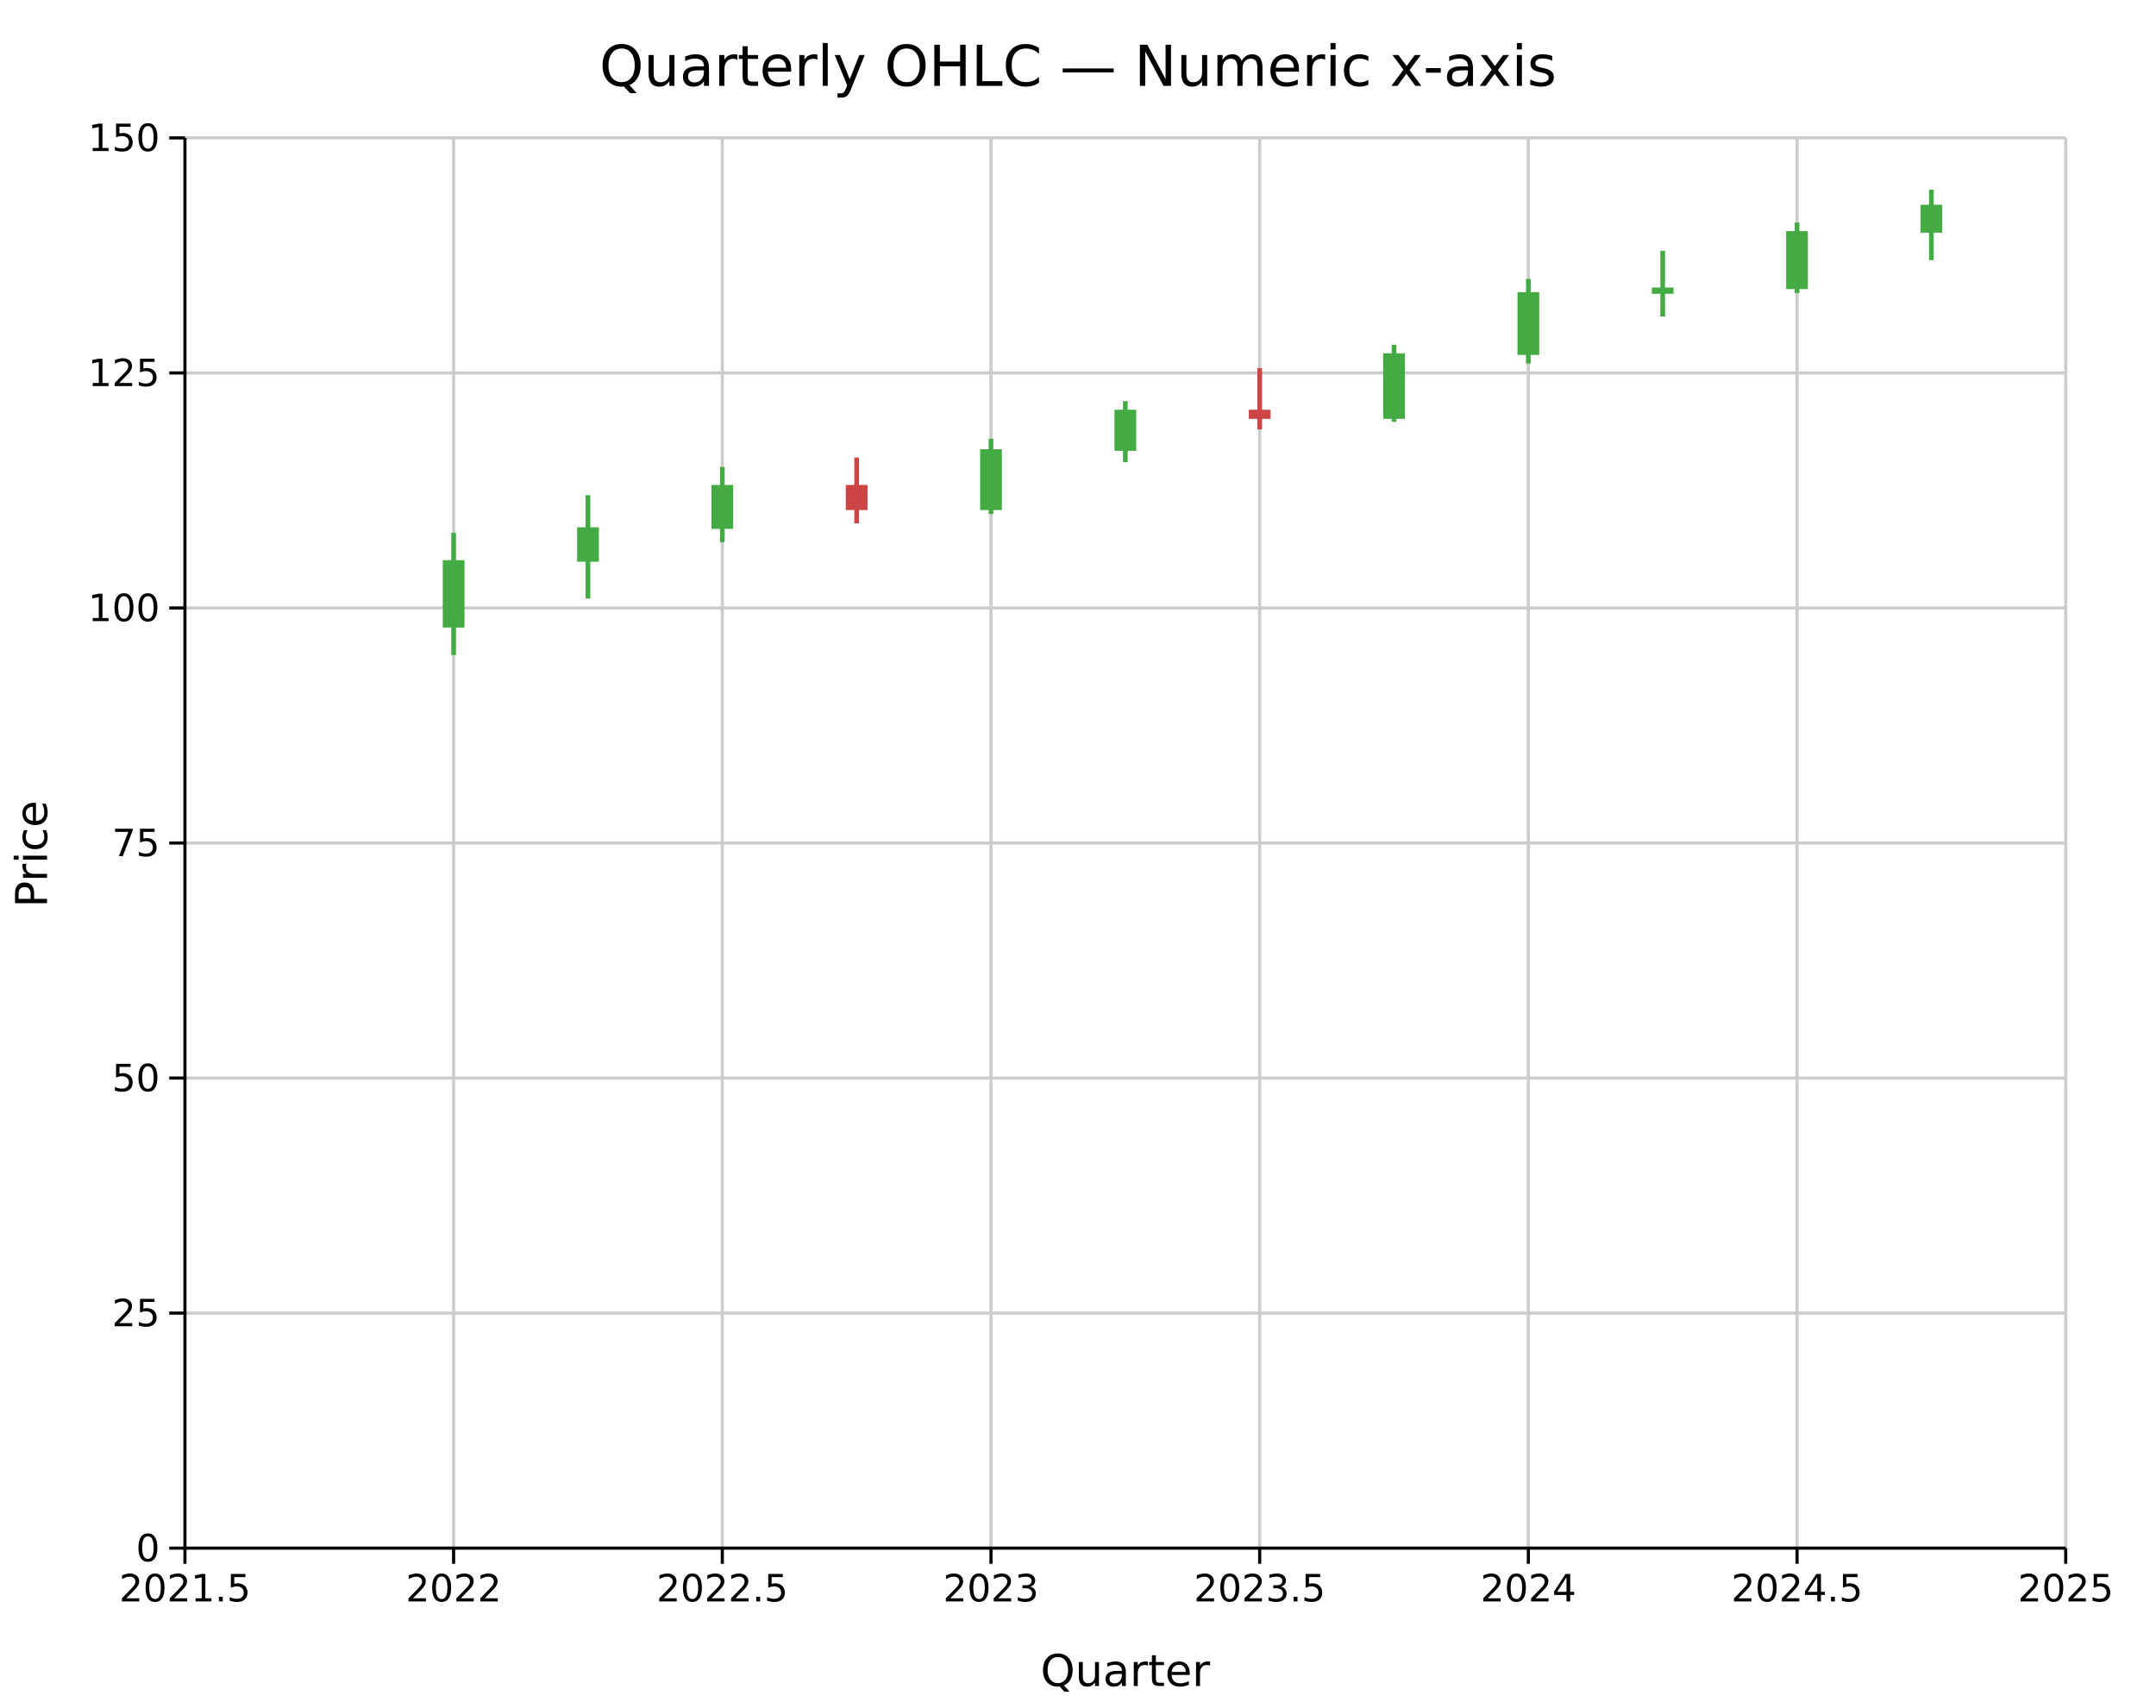
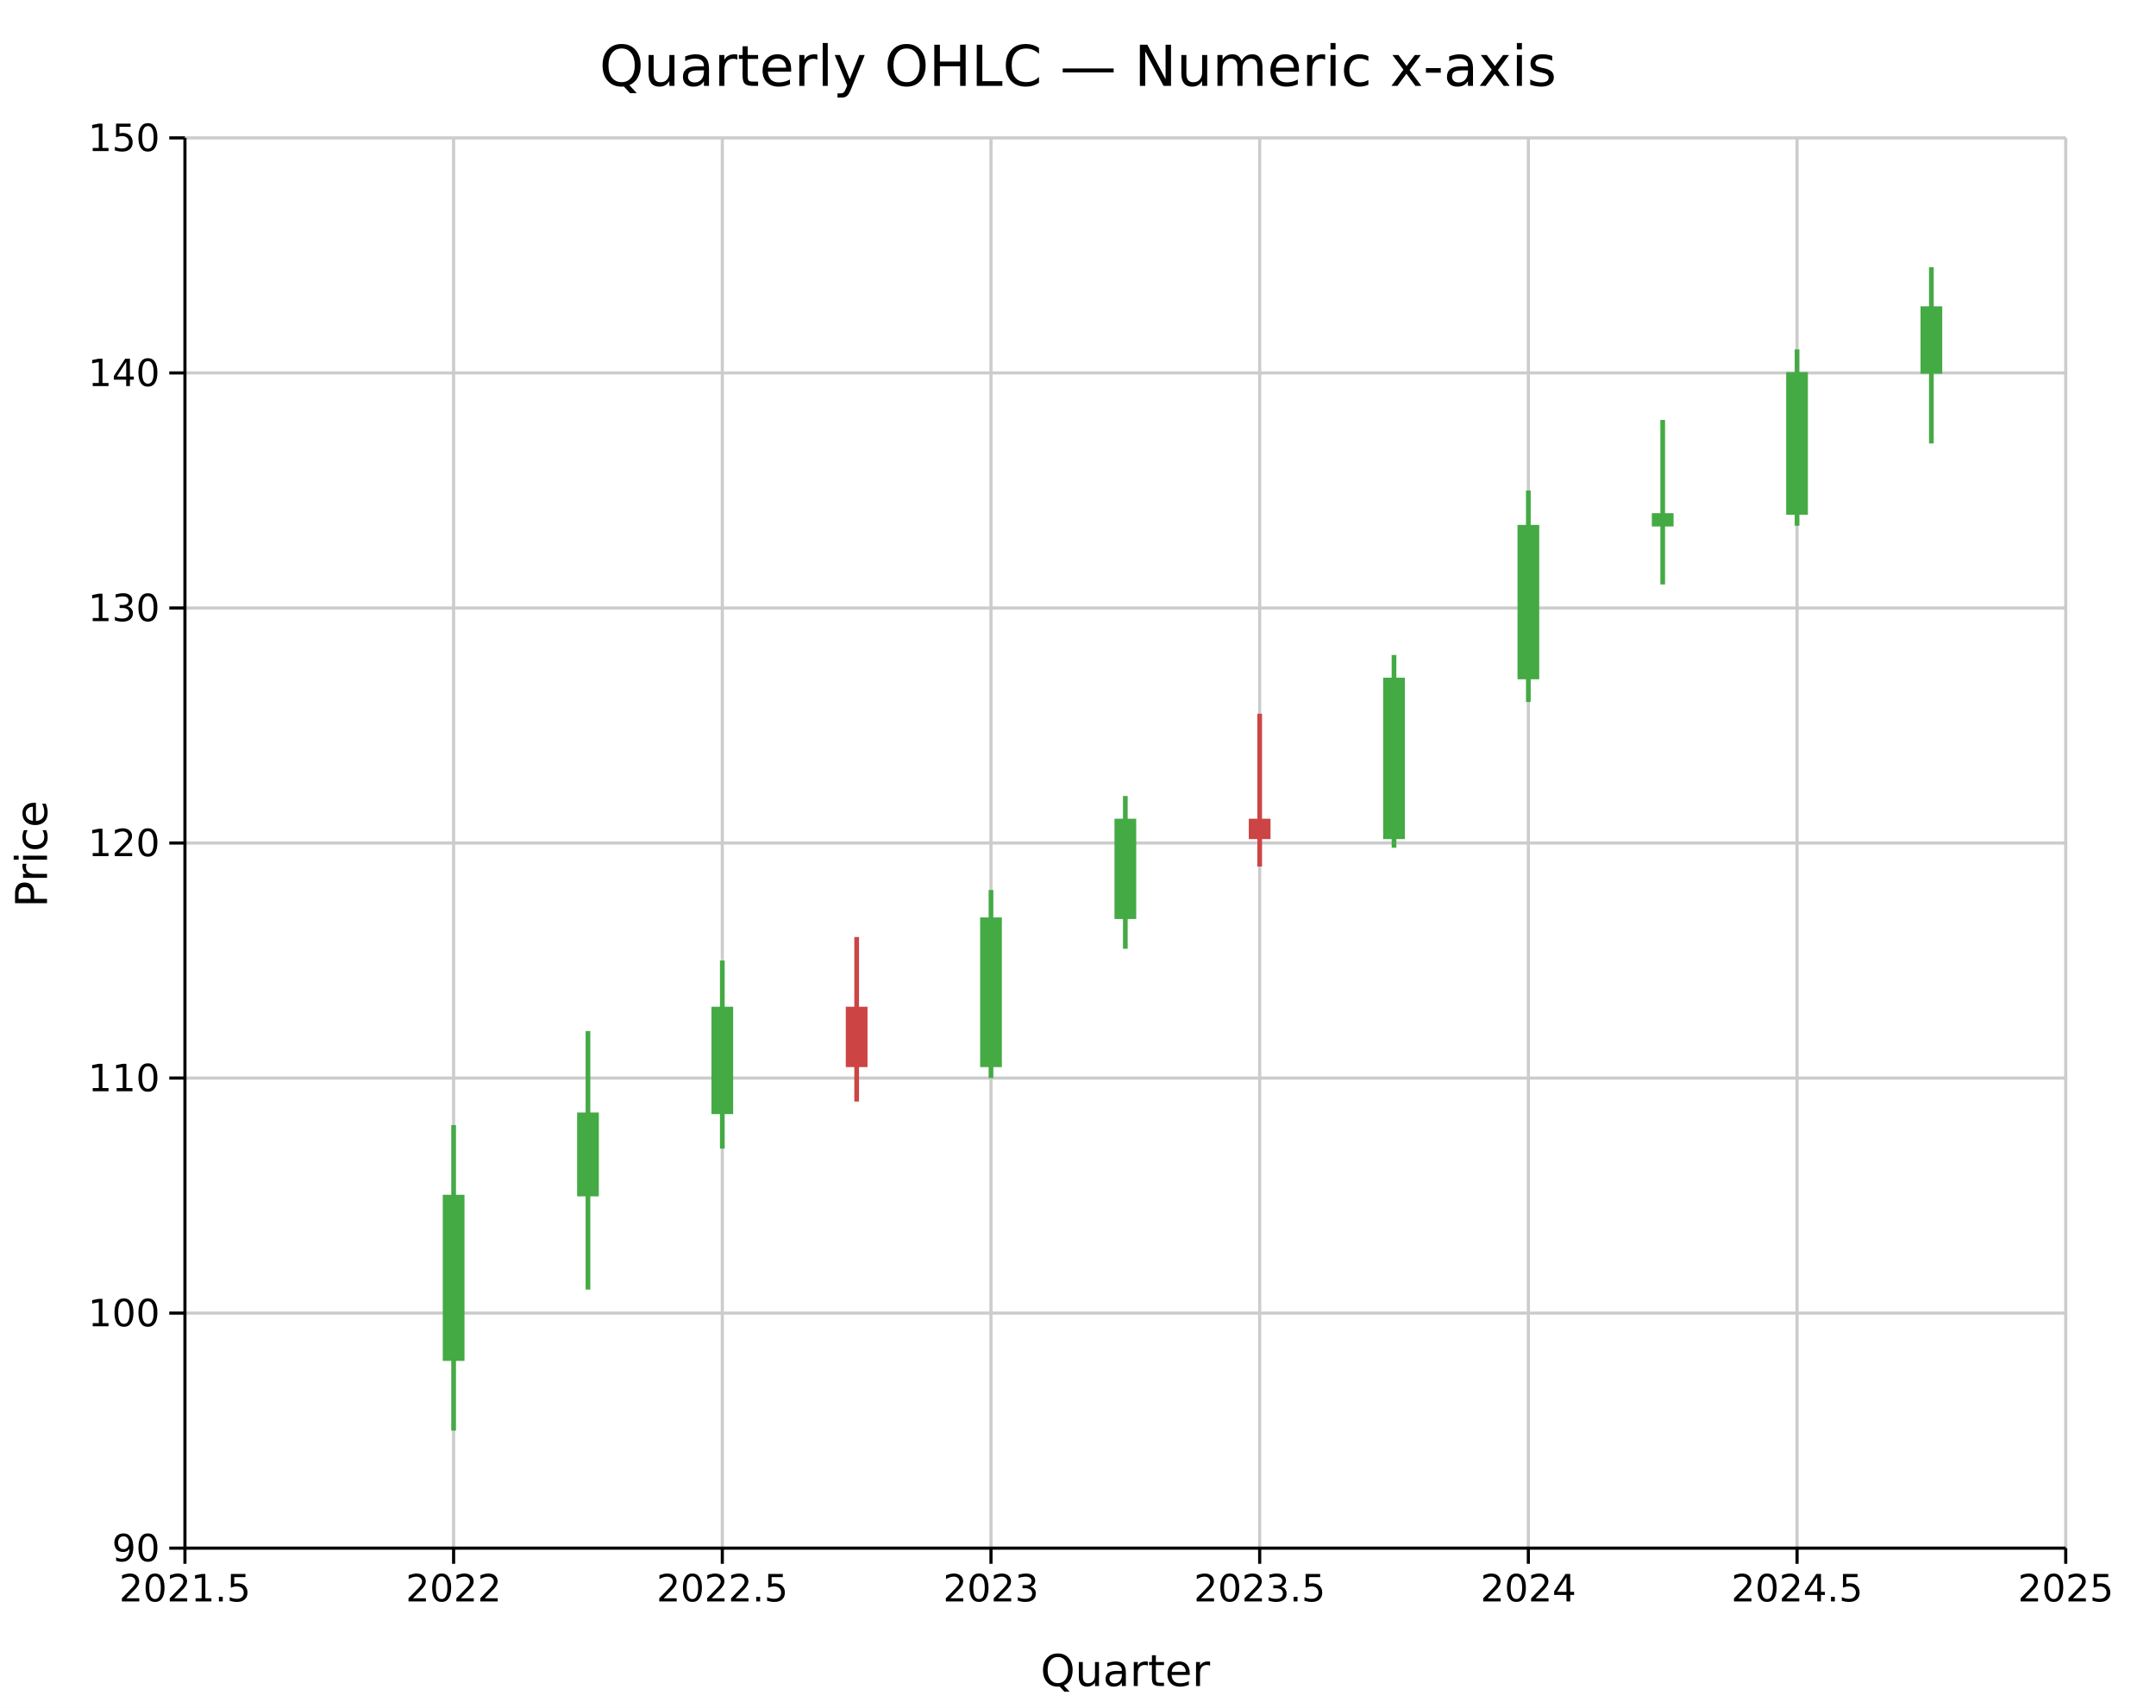
<svg xmlns="http://www.w3.org/2000/svg" width="687.8" height="545" font-family="DejaVu Sans, Liberation Sans, Arial, sans-serif" fill="black">
  <rect width="100%" height="100%" fill="white" />
  <defs>
    <clipPath id="kuva-clip-3">
      <rect x="59" y="44" width="600" height="450" />
    </clipPath>
  </defs>
  <line x1="144.71" y1="44" x2="144.71" y2="494" stroke="#cccccc" stroke-width="1" />
  <line x1="230.43" y1="44" x2="230.43" y2="494" stroke="#cccccc" stroke-width="1" />
  <line x1="316.14" y1="44" x2="316.14" y2="494" stroke="#cccccc" stroke-width="1" />
  <line x1="401.86" y1="44" x2="401.86" y2="494" stroke="#cccccc" stroke-width="1" />
  <line x1="487.57" y1="44" x2="487.57" y2="494" stroke="#cccccc" stroke-width="1" />
  <line x1="573.29" y1="44" x2="573.29" y2="494" stroke="#cccccc" stroke-width="1" />
  <line x1="659" y1="44" x2="659" y2="494" stroke="#cccccc" stroke-width="1" />
  <line x1="59" y1="419" x2="659" y2="419" stroke="#cccccc" stroke-width="1" />
  <line x1="59" y1="344" x2="659" y2="344" stroke="#cccccc" stroke-width="1" />
  <line x1="59" y1="269" x2="659" y2="269" stroke="#cccccc" stroke-width="1" />
  <line x1="59" y1="194" x2="659" y2="194" stroke="#cccccc" stroke-width="1" />
  <line x1="59" y1="119" x2="659" y2="119" stroke="#cccccc" stroke-width="1" />
  <line x1="59" y1="44" x2="659" y2="44" stroke="#cccccc" stroke-width="1" />
  <line x1="59" y1="494" x2="659" y2="494" stroke="#000000" stroke-width="1" />
  <line x1="59" y1="44" x2="59" y2="494" stroke="#000000" stroke-width="1" />
  <line x1="59" y1="494" x2="59" y2="499" stroke="#000000" stroke-width="1" />
  <text x="59" y="511" font-size="12" text-anchor="middle">2021.5</text>
  <line x1="144.71" y1="494" x2="144.71" y2="499" stroke="#000000" stroke-width="1" />
  <text x="144.71" y="511" font-size="12" text-anchor="middle">2022</text>
  <line x1="230.43" y1="494" x2="230.43" y2="499" stroke="#000000" stroke-width="1" />
  <text x="230.43" y="511" font-size="12" text-anchor="middle">2022.5</text>
  <line x1="316.14" y1="494" x2="316.14" y2="499" stroke="#000000" stroke-width="1" />
  <text x="316.14" y="511" font-size="12" text-anchor="middle">2023</text>
  <line x1="401.86" y1="494" x2="401.86" y2="499" stroke="#000000" stroke-width="1" />
  <text x="401.86" y="511" font-size="12" text-anchor="middle">2023.5</text>
  <line x1="487.57" y1="494" x2="487.57" y2="499" stroke="#000000" stroke-width="1" />
  <text x="487.57" y="511" font-size="12" text-anchor="middle">2024</text>
  <line x1="573.29" y1="494" x2="573.29" y2="499" stroke="#000000" stroke-width="1" />
  <text x="573.29" y="511" font-size="12" text-anchor="middle">2024.5</text>
  <line x1="659" y1="494" x2="659" y2="499" stroke="#000000" stroke-width="1" />
  <text x="659" y="511" font-size="12" text-anchor="middle">2025</text>
  <line x1="54" y1="494" x2="59" y2="494" stroke="#000000" stroke-width="1" />
-   <text x="51" y="498.2" font-size="12" text-anchor="end">0</text>
+   <text x="51" y="498.2" font-size="12" text-anchor="end">90</text>
  <line x1="54" y1="419" x2="59" y2="419" stroke="#000000" stroke-width="1" />
-   <text x="51" y="423.2" font-size="12" text-anchor="end">25</text>
+   <text x="51" y="423.2" font-size="12" text-anchor="end">100</text>
  <line x1="54" y1="344" x2="59" y2="344" stroke="#000000" stroke-width="1" />
-   <text x="51" y="348.2" font-size="12" text-anchor="end">50</text>
+   <text x="51" y="348.2" font-size="12" text-anchor="end">110</text>
  <line x1="54" y1="269" x2="59" y2="269" stroke="#000000" stroke-width="1" />
-   <text x="51" y="273.2" font-size="12" text-anchor="end">75</text>
+   <text x="51" y="273.2" font-size="12" text-anchor="end">120</text>
  <line x1="54" y1="194" x2="59" y2="194" stroke="#000000" stroke-width="1" />
-   <text x="51" y="198.2" font-size="12" text-anchor="end">100</text>
+   <text x="51" y="198.2" font-size="12" text-anchor="end">130</text>
  <line x1="54" y1="119" x2="59" y2="119" stroke="#000000" stroke-width="1" />
-   <text x="51" y="123.2" font-size="12" text-anchor="end">125</text>
+   <text x="51" y="123.2" font-size="12" text-anchor="end">140</text>
  <line x1="54" y1="44" x2="59" y2="44" stroke="#000000" stroke-width="1" />
  <text x="51" y="48.2" font-size="12" text-anchor="end">150</text>
  <text x="359" y="538" font-size="14" text-anchor="middle">Quarter</text>
  <text x="15" y="272.5" font-size="14" text-anchor="middle" transform="rotate(-90,15,272.5)">Price</text>
  <text x="343.9" y="27.4" font-size="18" text-anchor="middle">Quarterly OHLC — Numeric x-axis</text>
  <g clip-path="url(#kuva-clip-3)">
-     <line x1="144.71" y1="170" x2="144.71" y2="209" stroke="#44aa44" stroke-width="1.5" />
-     <rect x="141.5" y="179" width="6.43" height="21" fill="#44aa44" stroke="#44aa44" stroke-width="0.5" />
-     <line x1="187.57" y1="158" x2="187.57" y2="191" stroke="#44aa44" stroke-width="1.5" />
-     <rect x="184.36" y="168.5" width="6.43" height="10.5" fill="#44aa44" stroke="#44aa44" stroke-width="0.5" />
-     <line x1="230.43" y1="149" x2="230.43" y2="173" stroke="#44aa44" stroke-width="1.5" />
-     <rect x="227.21" y="155" width="6.43" height="13.5" fill="#44aa44" stroke="#44aa44" stroke-width="0.5" />
-     <line x1="273.29" y1="146" x2="273.29" y2="167" stroke="#cc4444" stroke-width="1.5" />
-     <rect x="270.07" y="155" width="6.43" height="7.5" fill="#cc4444" stroke="#cc4444" stroke-width="0.5" />
-     <line x1="316.14" y1="140" x2="316.14" y2="164" stroke="#44aa44" stroke-width="1.5" />
-     <rect x="312.93" y="143.6" width="6.43" height="18.9" fill="#44aa44" stroke="#44aa44" stroke-width="0.5" />
-     <line x1="359" y1="128" x2="359" y2="147.5" stroke="#44aa44" stroke-width="1.5" />
-     <rect x="355.79" y="131" width="6.43" height="12.6" fill="#44aa44" stroke="#44aa44" stroke-width="0.5" />
-     <line x1="401.86" y1="117.5" x2="401.86" y2="137" stroke="#cc4444" stroke-width="1.5" />
-     <rect x="398.64" y="131" width="6.43" height="2.4" fill="#cc4444" stroke="#cc4444" stroke-width="0.5" />
-     <line x1="444.71" y1="110" x2="444.71" y2="134.6" stroke="#44aa44" stroke-width="1.5" />
-     <rect x="441.5" y="113" width="6.43" height="20.4" fill="#44aa44" stroke="#44aa44" stroke-width="0.5" />
-     <line x1="487.57" y1="89" x2="487.57" y2="116" stroke="#44aa44" stroke-width="1.5" />
-     <rect x="484.36" y="93.5" width="6.43" height="19.5" fill="#44aa44" stroke="#44aa44" stroke-width="0.5" />
-     <line x1="530.43" y1="80" x2="530.43" y2="101" stroke="#44aa44" stroke-width="1.5" />
-     <rect x="527.21" y="92" width="6.43" height="1.5" fill="#44aa44" stroke="#44aa44" stroke-width="0.5" />
-     <line x1="573.29" y1="71" x2="573.29" y2="93.5" stroke="#44aa44" stroke-width="1.5" />
-     <rect x="570.07" y="74" width="6.43" height="18" fill="#44aa44" stroke="#44aa44" stroke-width="0.5" />
-     <line x1="616.14" y1="60.5" x2="616.14" y2="83" stroke="#44aa44" stroke-width="1.5" />
-     <rect x="612.93" y="65.6" width="6.43" height="8.4" fill="#44aa44" stroke="#44aa44" stroke-width="0.5" />
+     <line x1="144.71" y1="359" x2="144.71" y2="456.5" stroke="#44aa44" stroke-width="1.5" />
+     <rect x="141.5" y="381.5" width="6.43" height="52.5" fill="#44aa44" stroke="#44aa44" stroke-width="0.5" />
+     <line x1="187.57" y1="329" x2="187.57" y2="411.5" stroke="#44aa44" stroke-width="1.5" />
+     <rect x="184.36" y="355.25" width="6.43" height="26.25" fill="#44aa44" stroke="#44aa44" stroke-width="0.5" />
+     <line x1="230.43" y1="306.5" x2="230.43" y2="366.5" stroke="#44aa44" stroke-width="1.5" />
+     <rect x="227.21" y="321.5" width="6.43" height="33.75" fill="#44aa44" stroke="#44aa44" stroke-width="0.5" />
+     <line x1="273.29" y1="299" x2="273.29" y2="351.5" stroke="#cc4444" stroke-width="1.5" />
+     <rect x="270.07" y="321.5" width="6.43" height="18.75" fill="#cc4444" stroke="#cc4444" stroke-width="0.5" />
+     <line x1="316.14" y1="284" x2="316.14" y2="344" stroke="#44aa44" stroke-width="1.5" />
+     <rect x="312.93" y="293" width="6.43" height="47.25" fill="#44aa44" stroke="#44aa44" stroke-width="0.5" />
+     <line x1="359" y1="254" x2="359" y2="302.75" stroke="#44aa44" stroke-width="1.5" />
+     <rect x="355.79" y="261.5" width="6.43" height="31.5" fill="#44aa44" stroke="#44aa44" stroke-width="0.5" />
+     <line x1="401.86" y1="227.75" x2="401.86" y2="276.5" stroke="#cc4444" stroke-width="1.5" />
+     <rect x="398.64" y="261.5" width="6.43" height="6" fill="#cc4444" stroke="#cc4444" stroke-width="0.5" />
+     <line x1="444.71" y1="209" x2="444.71" y2="270.5" stroke="#44aa44" stroke-width="1.5" />
+     <rect x="441.5" y="216.5" width="6.43" height="51" fill="#44aa44" stroke="#44aa44" stroke-width="0.5" />
+     <line x1="487.57" y1="156.5" x2="487.57" y2="224" stroke="#44aa44" stroke-width="1.5" />
+     <rect x="484.36" y="167.75" width="6.43" height="48.75" fill="#44aa44" stroke="#44aa44" stroke-width="0.5" />
+     <line x1="530.43" y1="134" x2="530.43" y2="186.5" stroke="#44aa44" stroke-width="1.5" />
+     <rect x="527.21" y="164" width="6.43" height="3.75" fill="#44aa44" stroke="#44aa44" stroke-width="0.5" />
+     <line x1="573.29" y1="111.5" x2="573.29" y2="167.75" stroke="#44aa44" stroke-width="1.5" />
+     <rect x="570.07" y="119" width="6.43" height="45" fill="#44aa44" stroke="#44aa44" stroke-width="0.5" />
+     <line x1="616.14" y1="85.25" x2="616.14" y2="141.5" stroke="#44aa44" stroke-width="1.5" />
+     <rect x="612.93" y="98" width="6.43" height="21" fill="#44aa44" stroke="#44aa44" stroke-width="0.5" />
  </g>
</svg>
